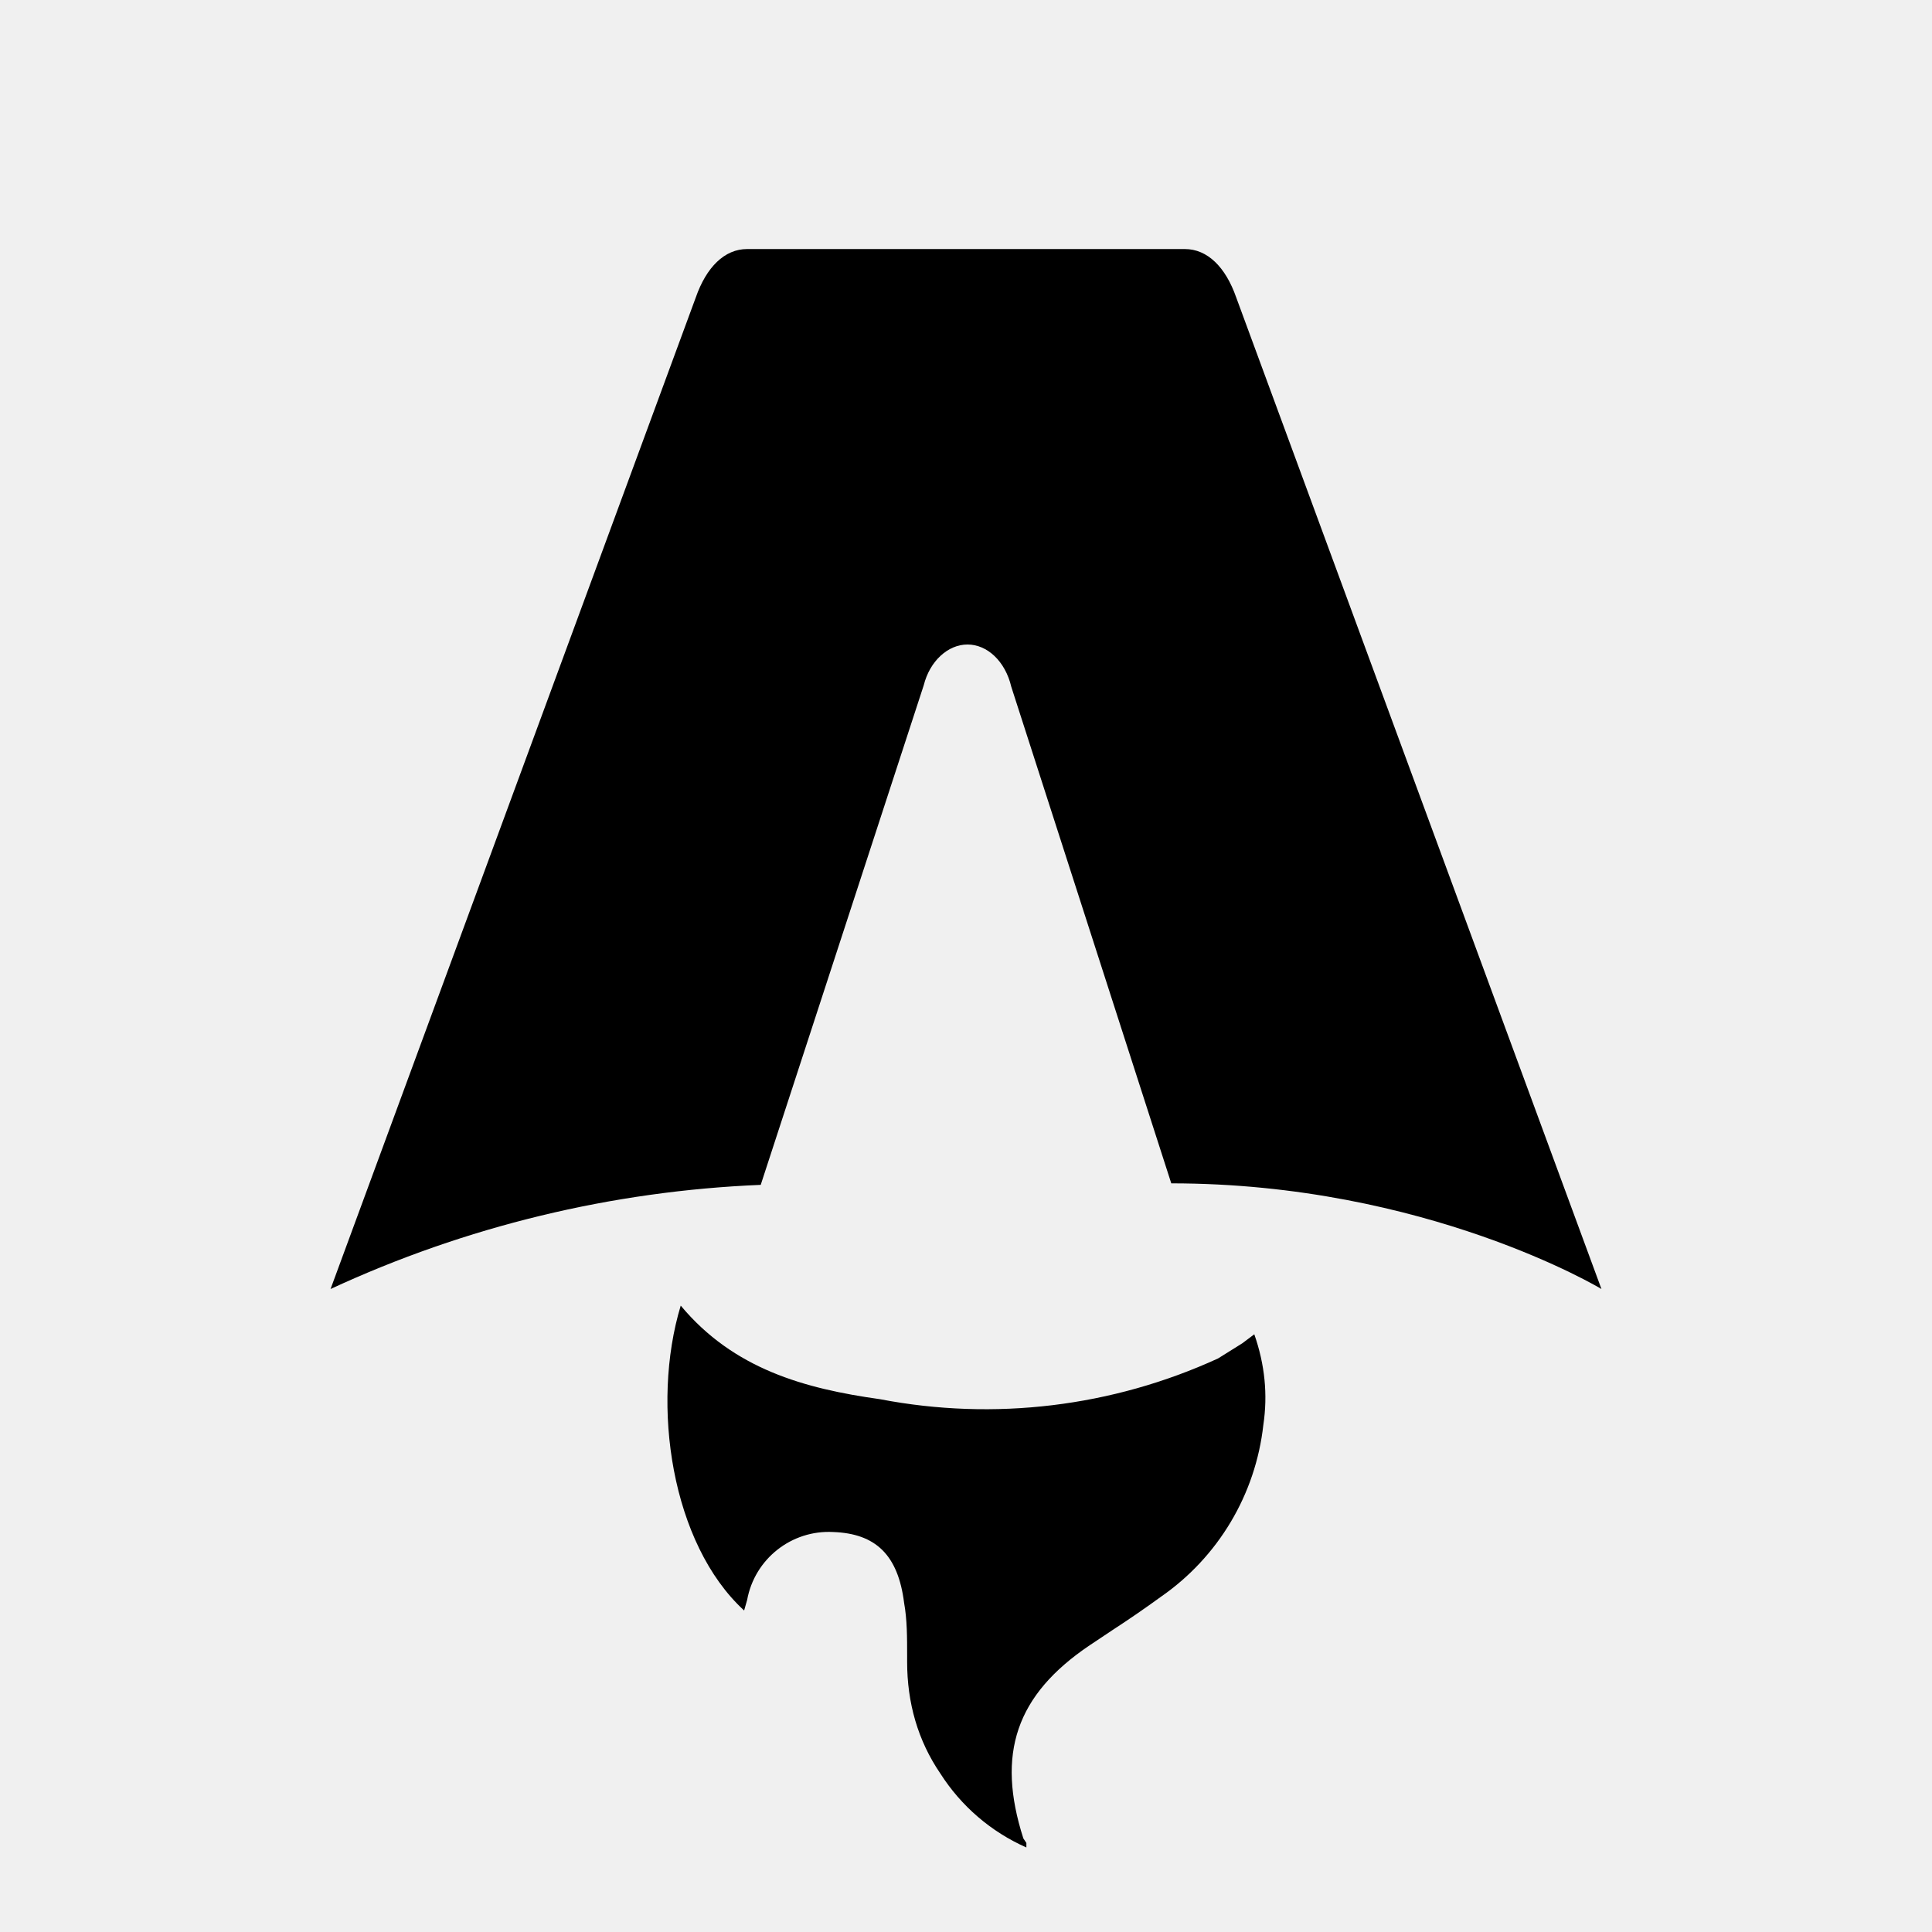
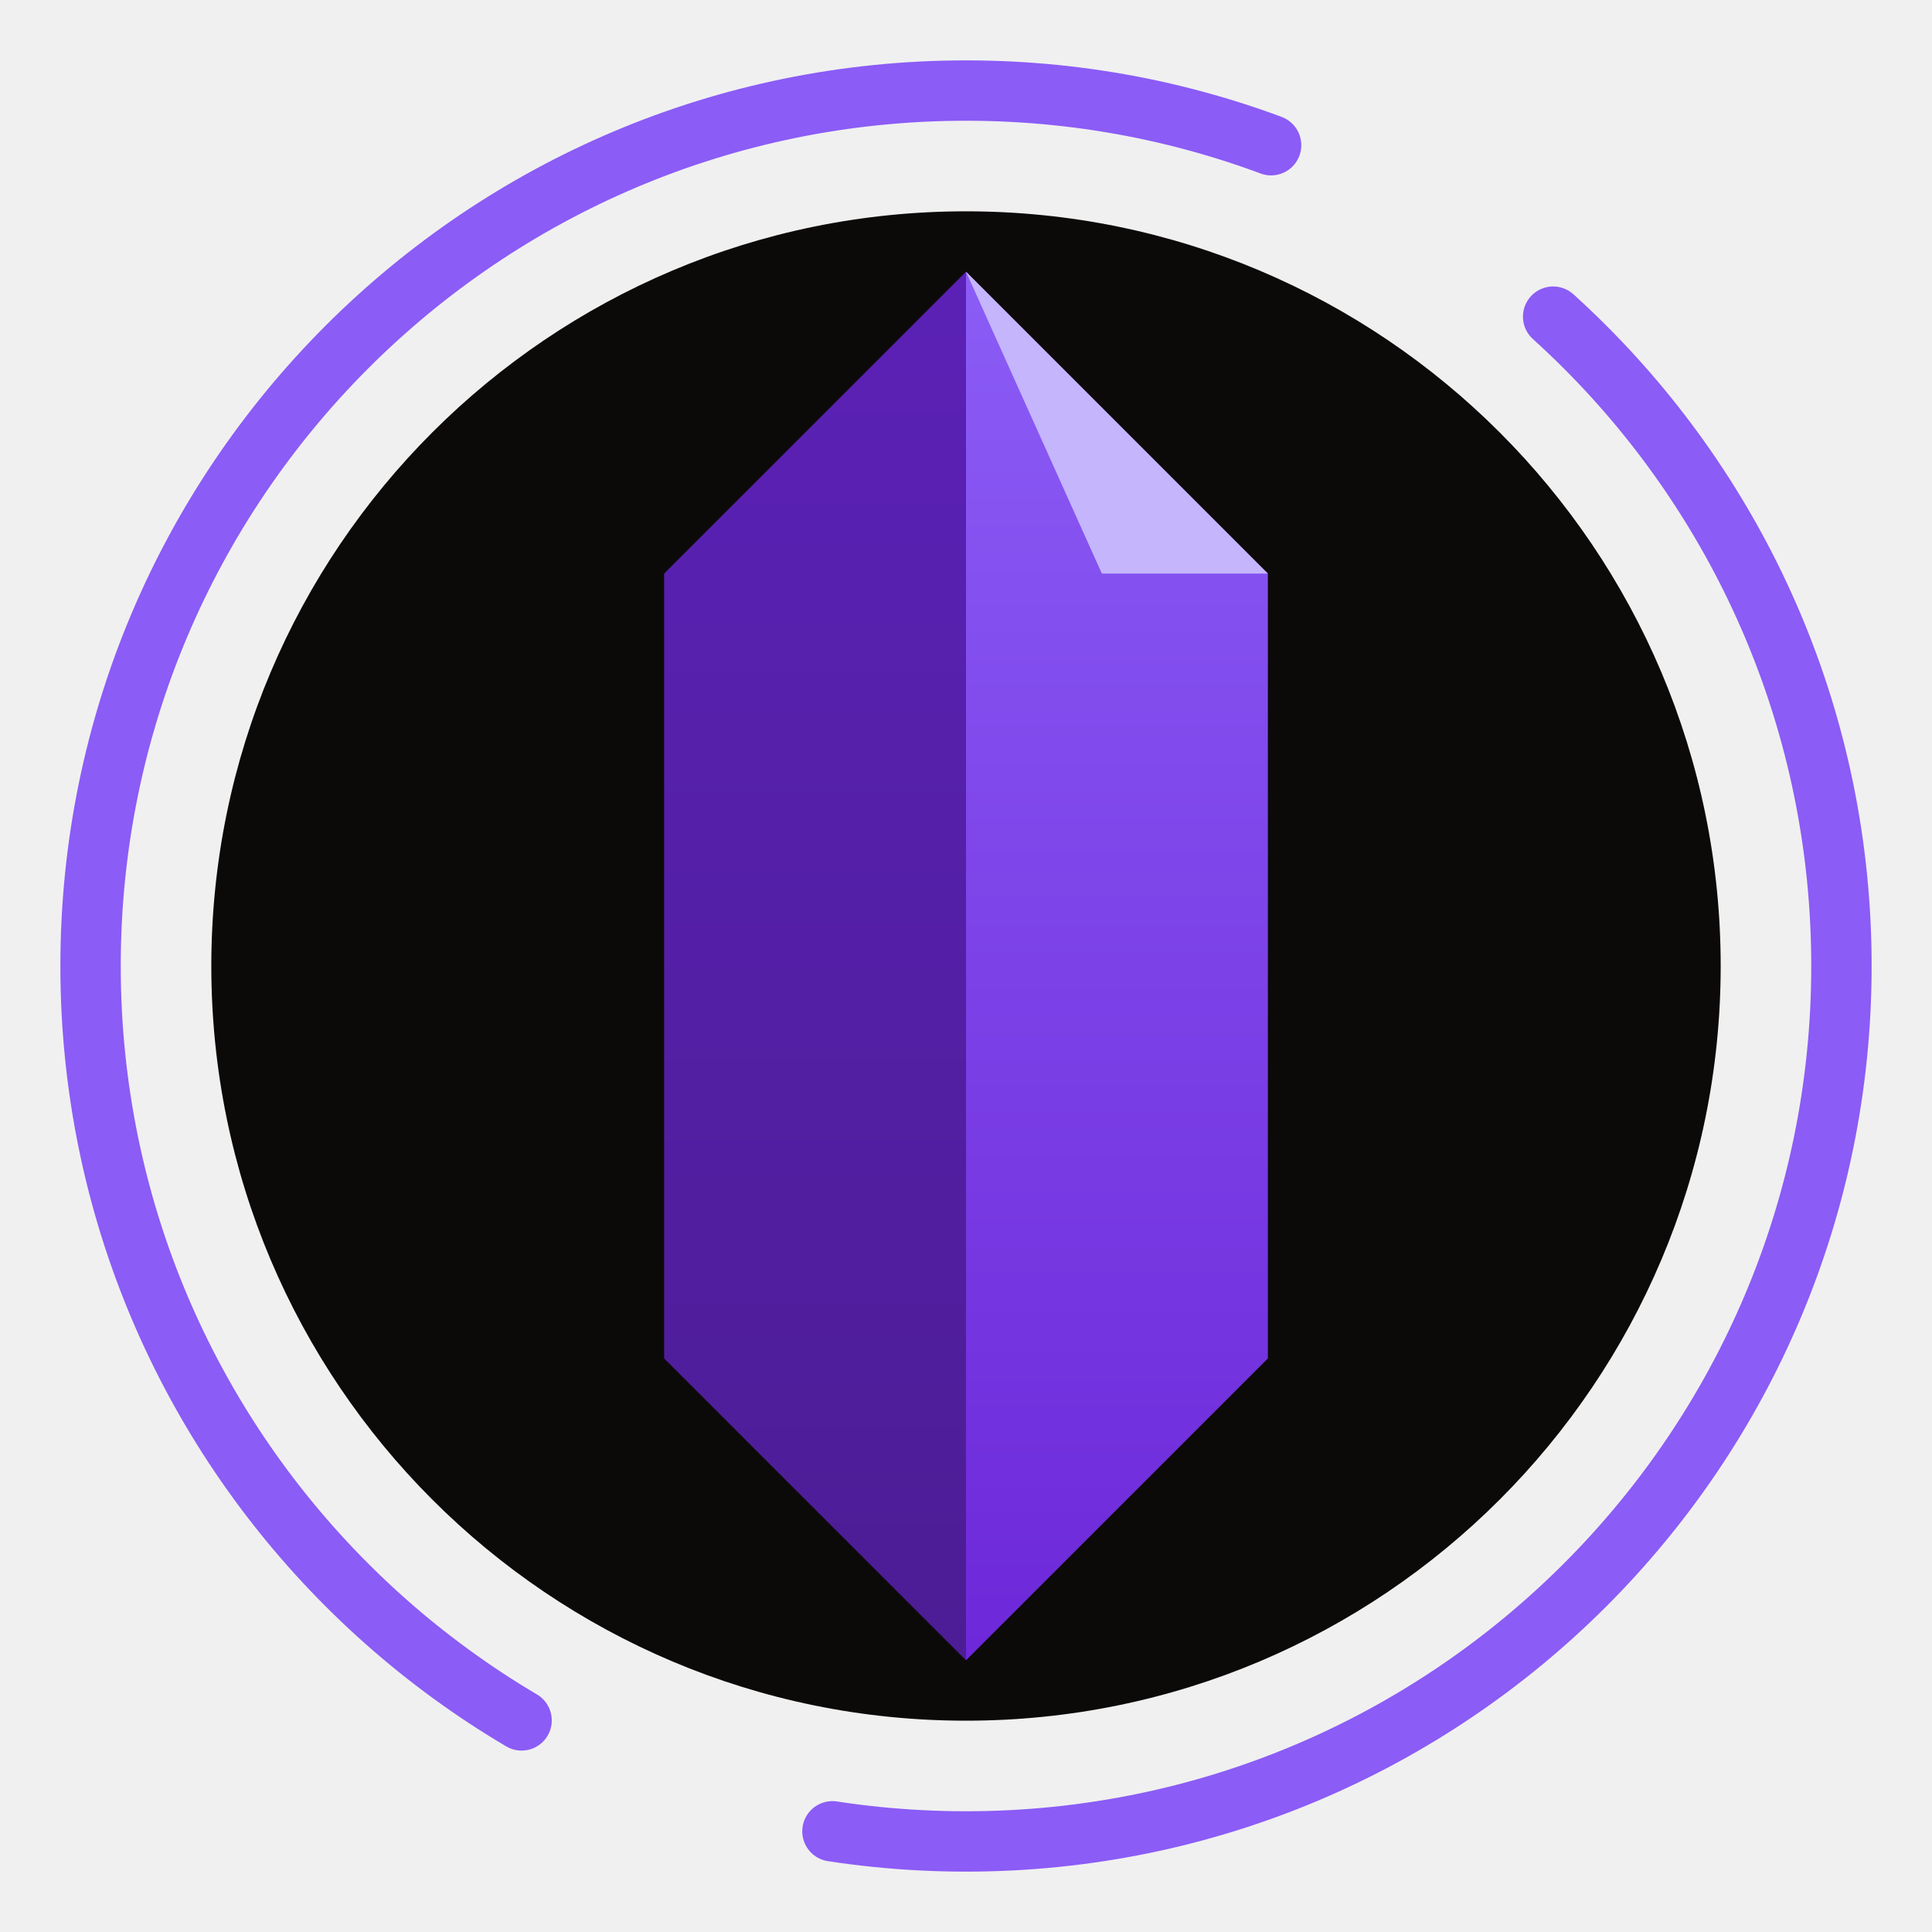
- <svg xmlns="http://www.w3.org/2000/svg" fill="none" viewBox="0 0 128 128">
-   <path d="M50.4 78.5a75.1 75.1 0 0 0-28.5 6.9l24.2-65.7c.7-2 1.9-3.2 3.4-3.2h29c1.5 0 2.7 1.2 3.4 3.2l24.2 65.7s-11.6-7-28.5-7L67 45.5c-.4-1.7-1.6-2.8-2.9-2.8-1.3 0-2.5 1.1-2.9 2.7L50.4 78.5Zm-1.1 28.2Zm-4.2-20.2c-2 6.6-.6 15.8 4.2 20.2a17.5 17.5 0 0 1 .2-.7 5.5 5.5 0 0 1 5.7-4.5c2.8.1 4.3 1.5 4.7 4.7.2 1.1.2 2.3.2 3.5v.4c0 2.7.7 5.2 2.2 7.4a13 13 0 0 0 5.7 4.9v-.3l-.2-.3c-1.8-5.6-.5-9.5 4.4-12.8l1.5-1a73 73 0 0 0 3.2-2.2 16 16 0 0 0 6.8-11.4c.3-2 .1-4-.6-6l-.8.6-1.6 1a37 37 0 0 1-22.4 2.7c-5-.7-9.7-2-13.2-6.2Z" />
+ <svg xmlns="http://www.w3.org/2000/svg" viewBox="0 0 64 64" fill="none">
+   <defs>
+     <linearGradient id="f" x1="32" y1="9" x2="32" y2="55" gradientUnits="userSpaceOnUse">
+       <stop stop-color="#5b21b6" />
+       <stop offset="1" stop-color="#4c1d95" />
+     </linearGradient>
+     <linearGradient id="g" x1="32" y1="9" x2="32" y2="55" gradientUnits="userSpaceOnUse">
+       <stop stop-color="#8b5cf6" />
+       <stop offset="1" stop-color="#6d28d9" />
+     </linearGradient>
+   </defs>
+   <circle cx="32" cy="32" r="29" stroke="#8b5cf6" stroke-width="2" stroke-linecap="round" stroke-dasharray="50 11 86 11 24.2" />
+   <circle cx="32" cy="32" r="25" fill="#0c0a09" class="disc" />
+   <path d="M32 9 L22 19 V45 L32 55 Z" fill="url(#f)" />
+   <path d="M32 9 L42 19 V45 L32 55 Z" fill="url(#g)" />
+   <path d="M32 9 L42 19 H36.5 Z" fill="#c4b5fd" />
  <style>
-         path { fill: #000; }
-         @media (prefers-color-scheme: dark) {
-             path { fill: #FFF; }
-         }
-     </style>
+ 		.disc { fill: #0c0a09; }
+ 		@media (prefers-color-scheme: dark) {
+ 			.disc { fill: #ede9fe; }
+ 		}
+ 	</style>
</svg>
